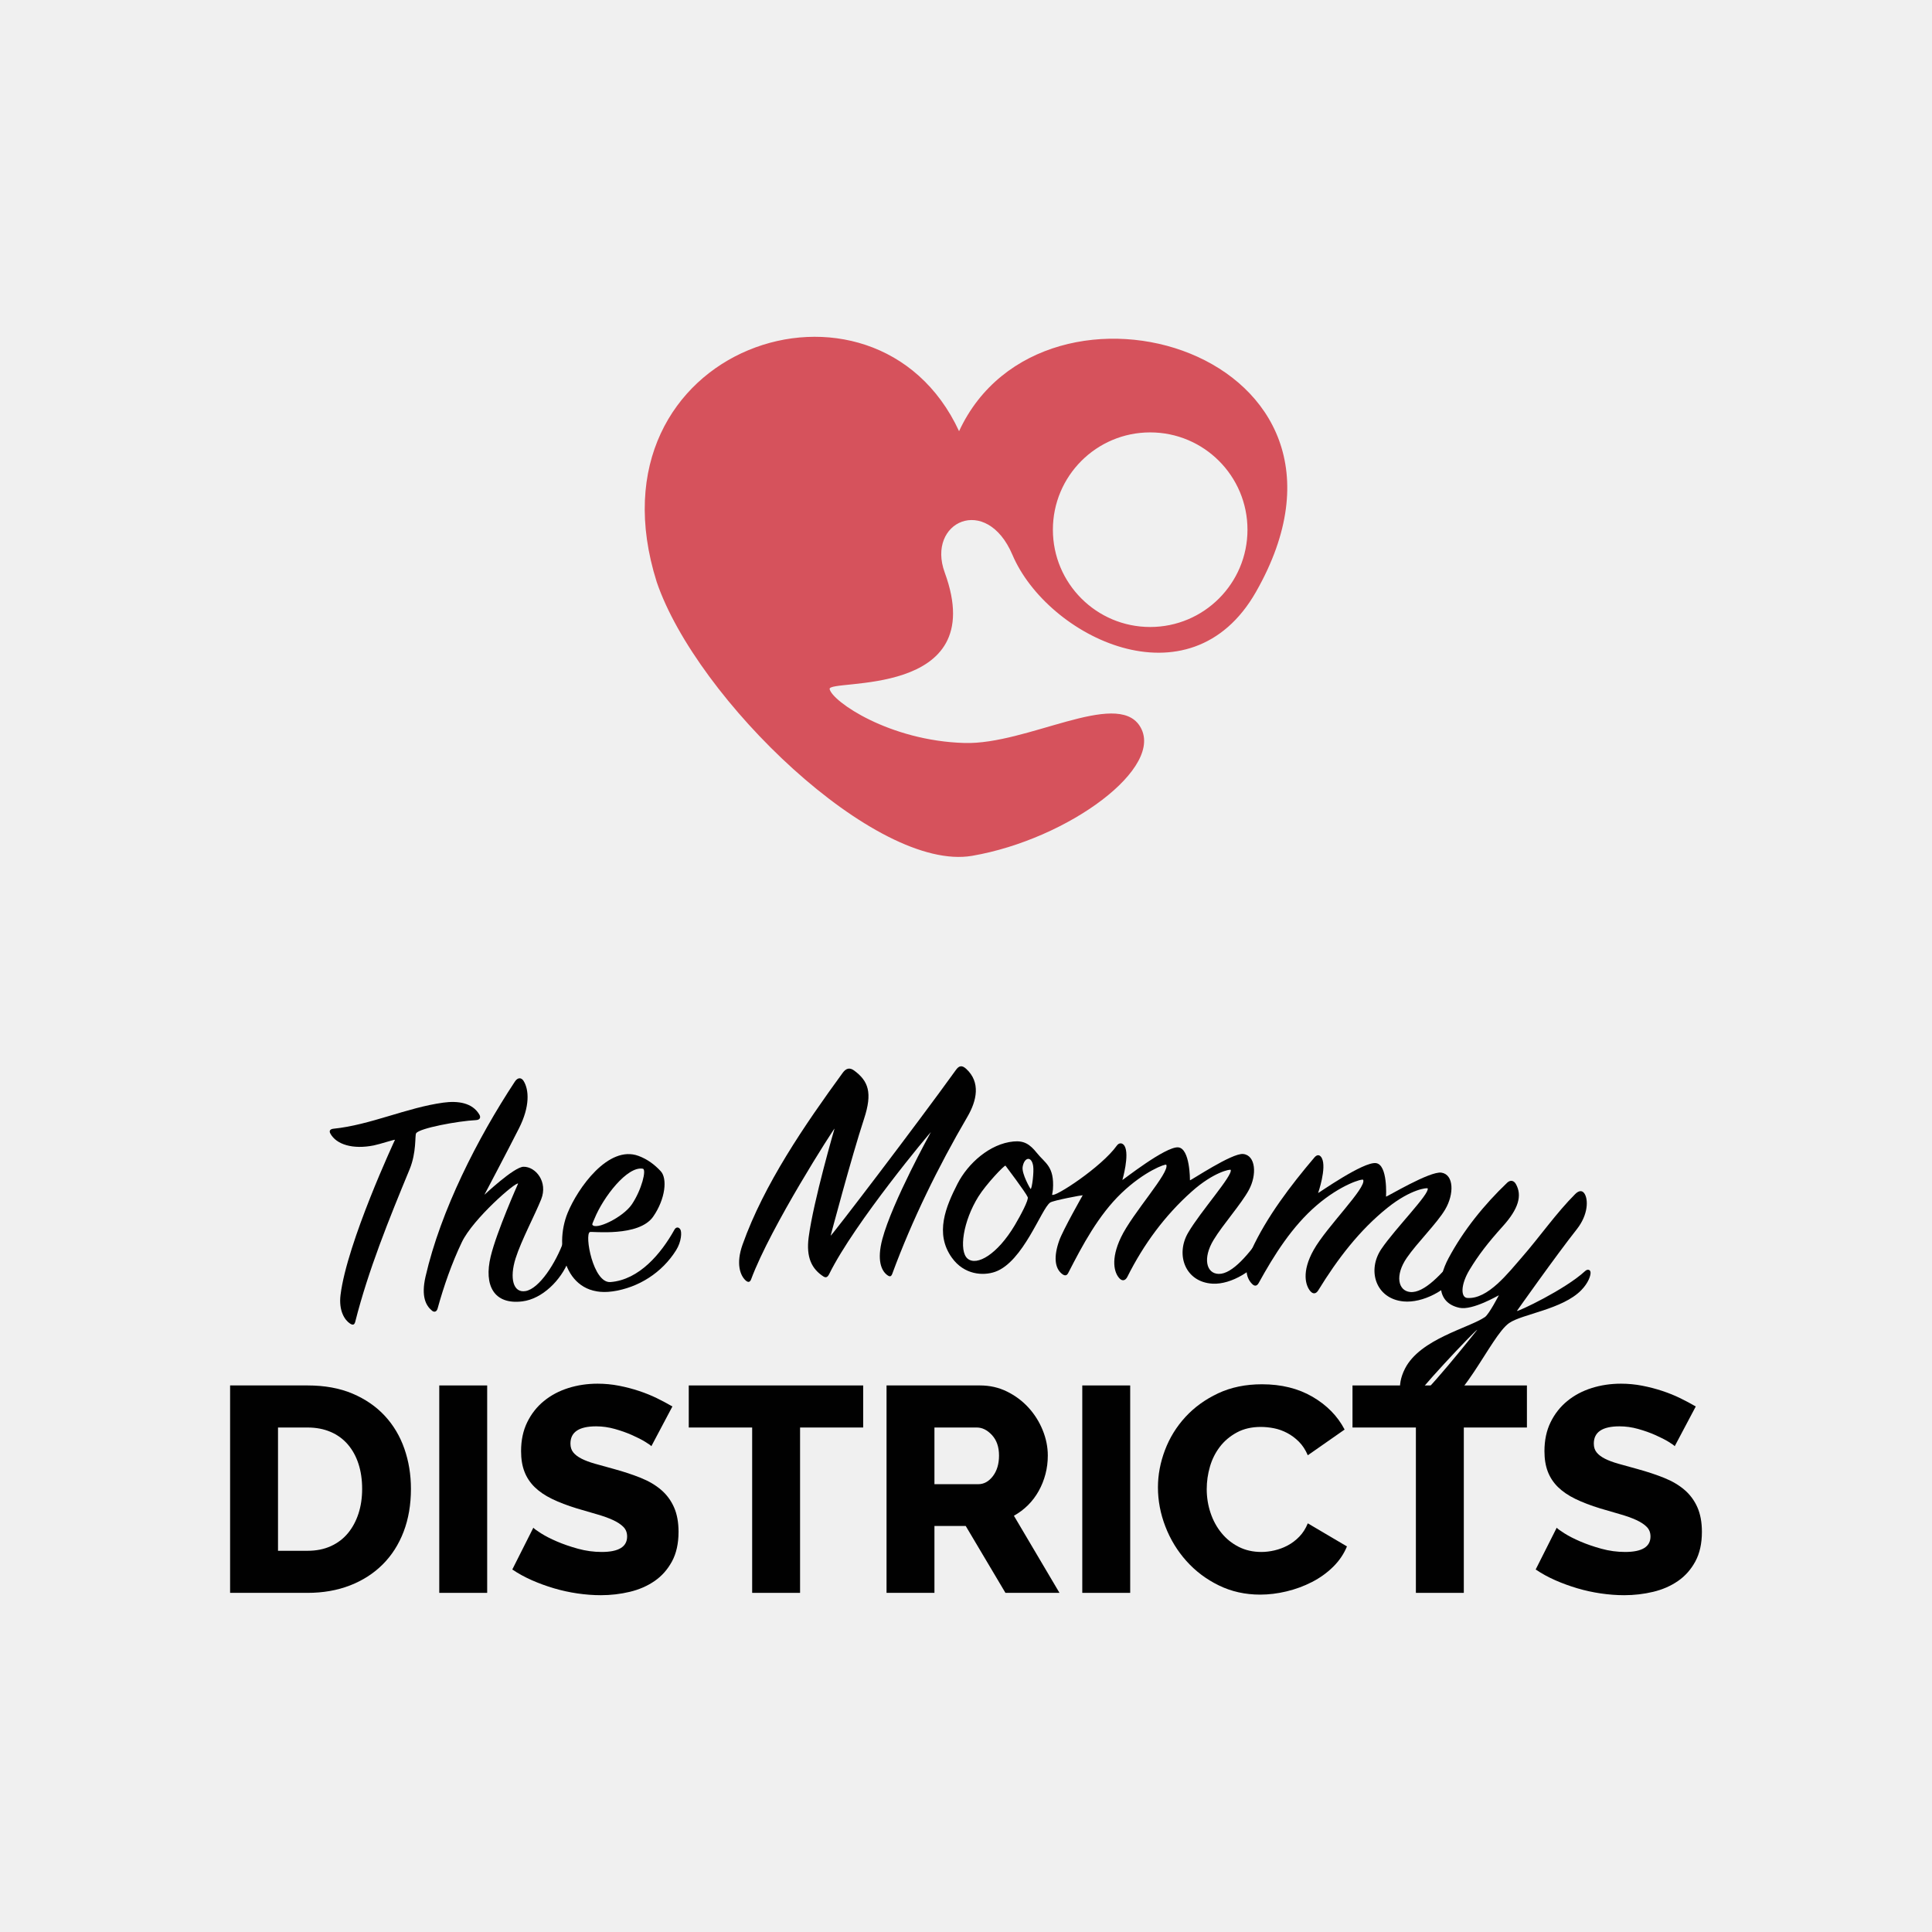
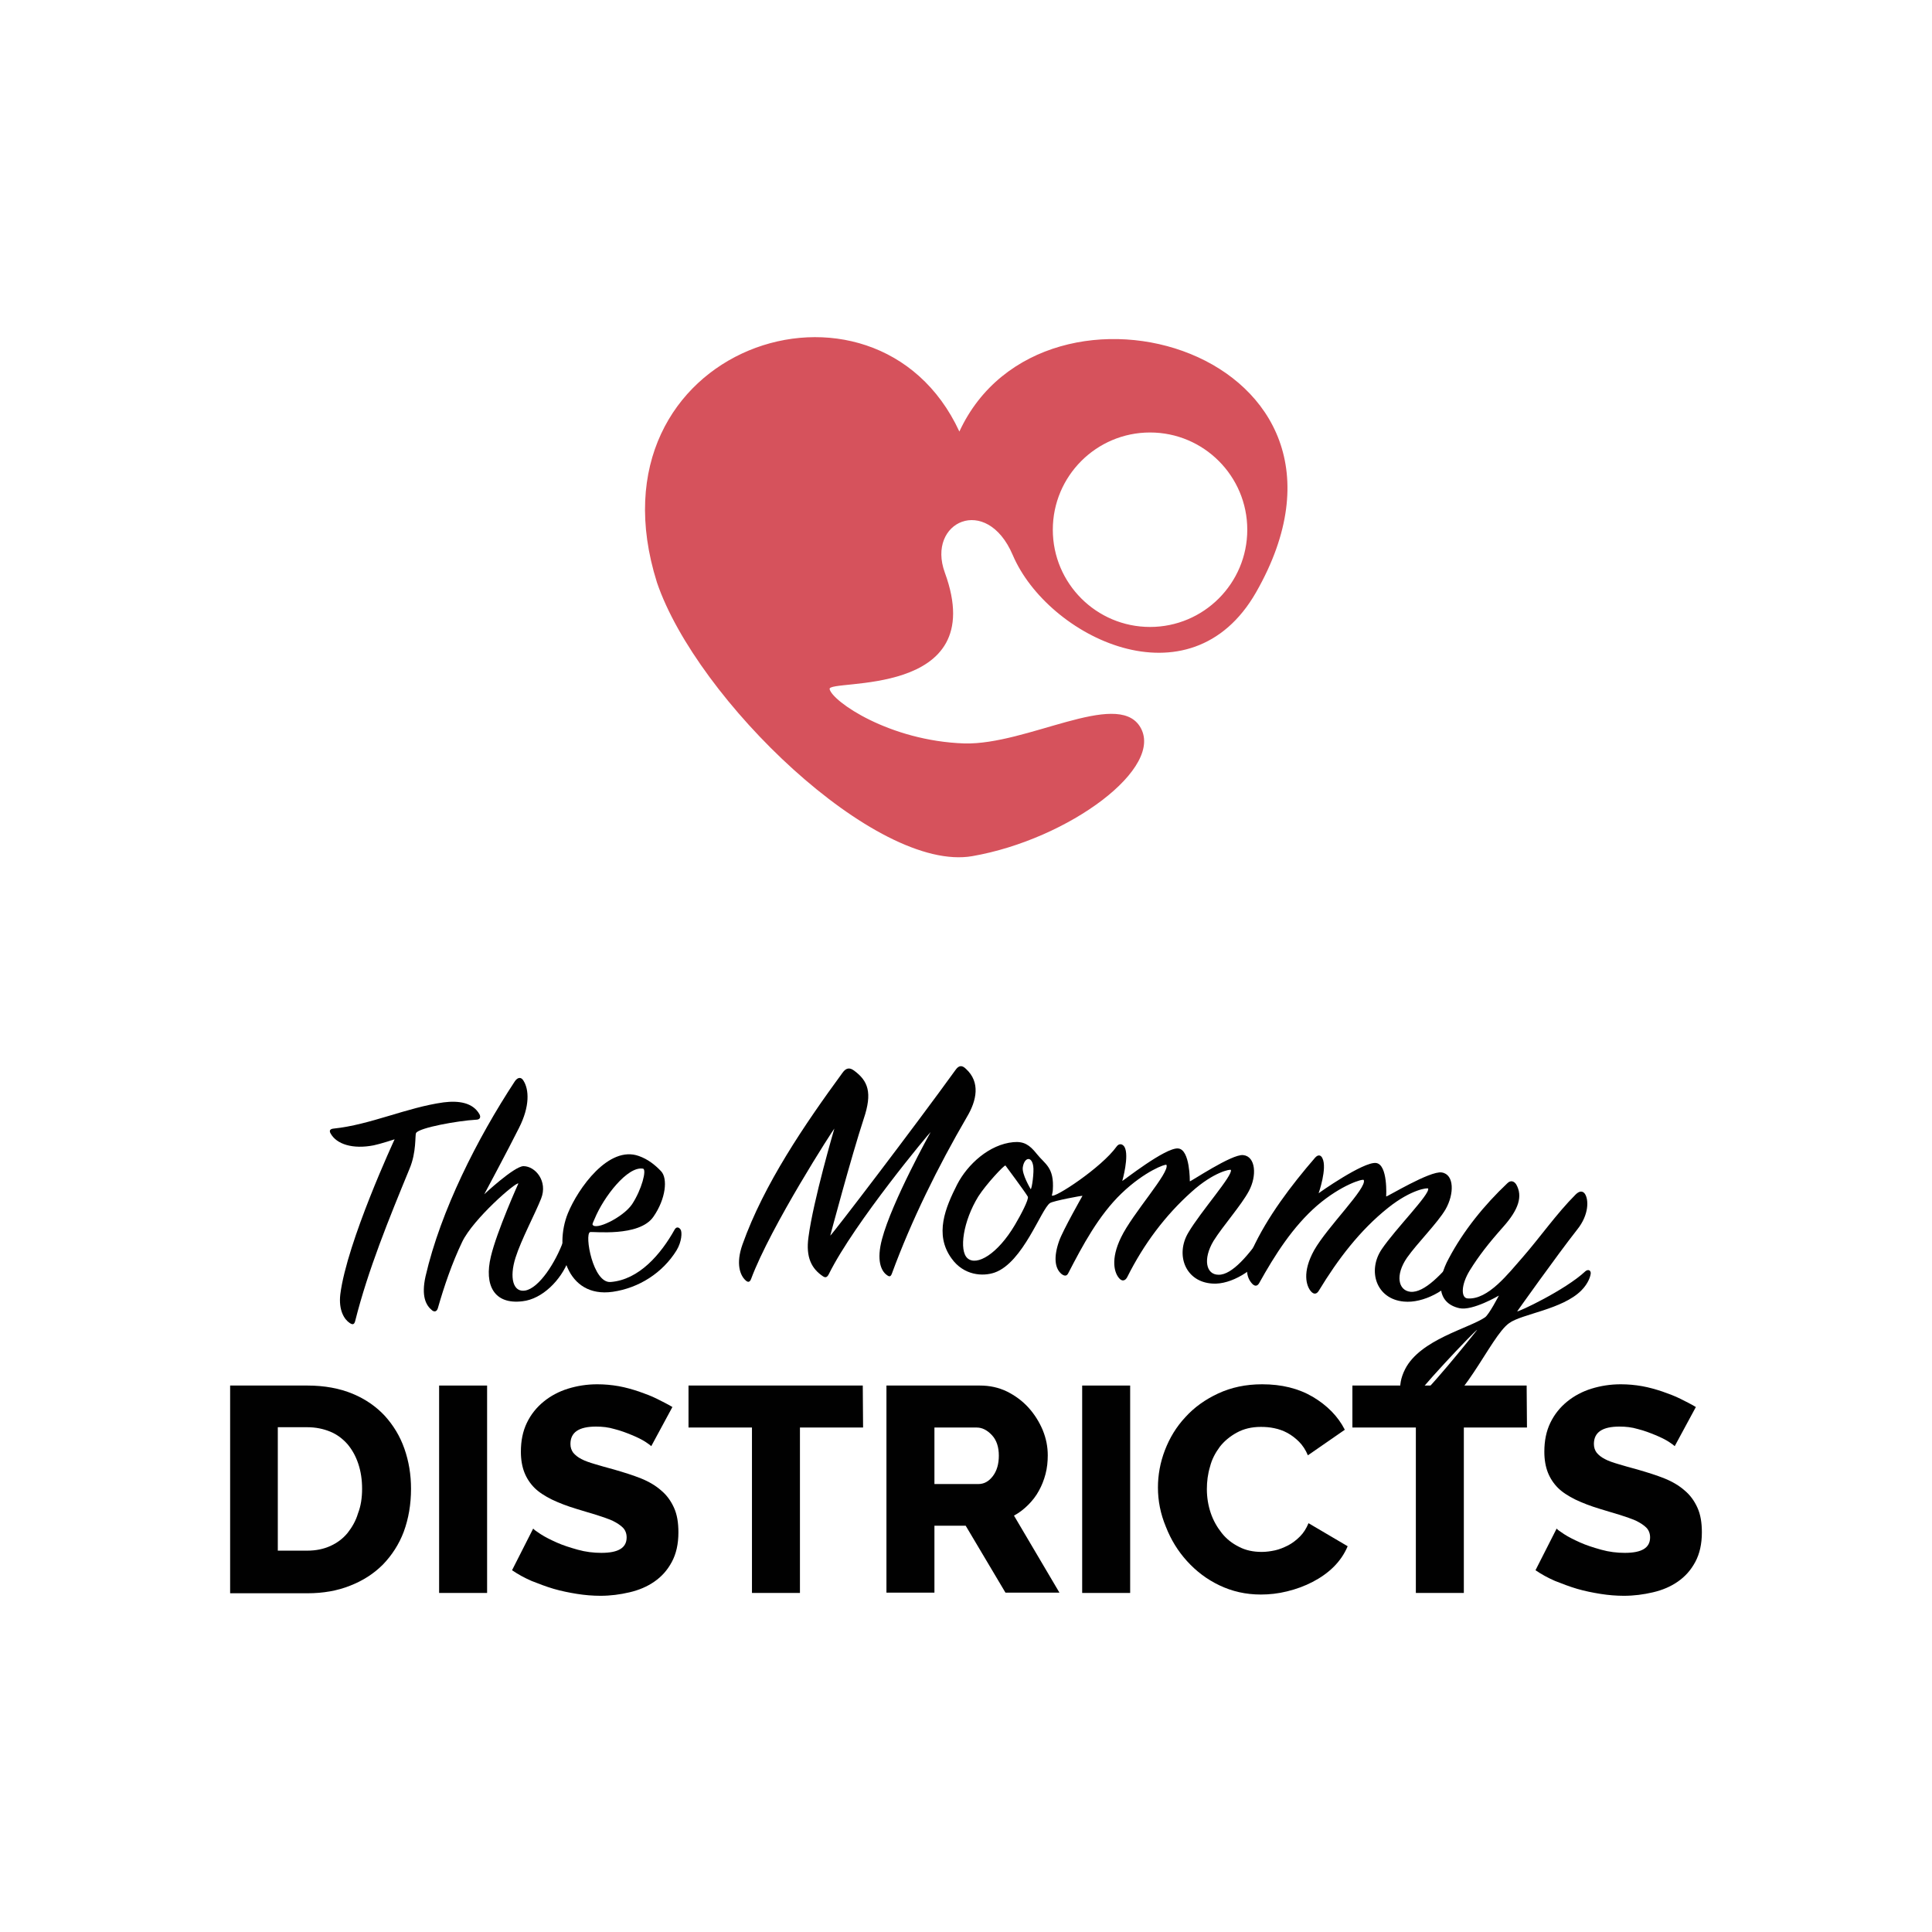
- <svg xmlns="http://www.w3.org/2000/svg" version="1.1" id="Layer_1" x="0px" y="0px" width="612px" height="612px" viewBox="0 0 612 612" enable-background="new 0 0 612 612" xml:space="preserve">
+ <svg xmlns="http://www.w3.org/2000/svg" version="1.1" id="Layer_1" x="0px" y="0px" viewBox="0 0 612 612" style="enable-background:new 0 0 612 612;" xml:space="preserve">
+   <style type="text/css">
+ 	.st0{fill:#FFFFFF;}
+ 	.st1{fill:#010101;}
+ 	.st2{enable-background:new    ;}
+ 	.st3{fill:#D6525C;}
+ </style>
+   <rect class="st0" width="612" height="612" />
  <g>
    <g>
      <g>
        <g>
          <g>
-             <path fill="#010101" d="M118.397,362.835c-6.605,1.321-11.841-0.265-13.746-3.752c-0.47-0.859-0.1-1.428,1.013-1.54       c11.62-1.176,23.181-6.681,34.767-8.261c4.66-0.637,9.251,0.028,11.432,3.821c0.444,0.776,0.311,1.652-1.155,1.722       c-5.517,0.263-17.922,2.547-18.9,4.182c-0.429,0.718,0.182,5.979-2.074,11.441c-6.546,15.827-13.068,31.926-17.197,48.218       c-0.271,1.066-0.79,1.161-1.655,0.599c-1.672-1.084-3.633-4.022-3.008-9.074c2.051-16.612,17.243-49.135,17.243-49.135       C124.987,360.899,120.379,362.438,118.397,362.835z" />
+             <path class="st1" d="M118.4,362.8c-6.6,1.3-11.8-0.3-13.7-3.8c-0.5-0.9-0.1-1.4,1-1.5c11.6-1.2,23.2-6.7,34.8-8.3       c4.7-0.6,9.3,0,11.4,3.8c0.4,0.8,0.3,1.7-1.2,1.7c-5.5,0.3-17.9,2.5-18.9,4.2c-0.4,0.7,0.2,6-2.1,11.4       c-6.5,15.8-13.1,31.9-17.2,48.2c-0.3,1.1-0.8,1.2-1.7,0.6c-1.7-1.1-3.6-4-3-9.1c2.1-16.6,17.2-49.1,17.2-49.1       C125,360.9,120.4,362.4,118.4,362.8z" />
          </g>
          <g>
-             <path fill="#010101" d="M165.46,412.239c-9.002,1.11-12.24-5.054-10.024-14.23c1.923-7.956,8.681-23.079,8.681-23.079       c-0.717-0.64-14.295,11.174-17.815,18.541c-3.195,6.684-5.728,13.954-7.685,21.04c-0.271,0.977-1.011,1.292-1.759,0.681       c-1.955-1.596-3.51-4.495-2.056-10.83c4.784-20.839,16.408-43.72,28.3-61.754c0.882-1.336,2.021-1.362,2.742-0.217       c1.759,2.809,2.069,8.074-1.446,15.027c-3.549,7.022-10.952,21.045-10.952,21.045c0.031,0.022,9.365-8.833,12.395-8.87       c3.818-0.047,7.808,4.753,5.58,10.334c-1.914,4.793-6.29,12.997-8.085,18.651c-1.992,6.275-0.8,11.076,3.142,10.396       c4.367-0.753,9.601-8.932,12.088-15.837c0.343-0.955,1.449-1.093,1.951-0.319c0.673,1.044,0.879,3.254-0.39,6.523       C177.72,405.53,171.784,411.458,165.46,412.239z" />
+             <path class="st1" d="M165.5,412.2c-9,1.1-12.2-5.1-10-14.2c1.9-8,8.7-23.1,8.7-23.1c-0.7-0.6-14.3,11.2-17.8,18.5       c-3.2,6.7-5.7,14-7.7,21c-0.3,1-1,1.3-1.8,0.7c-2-1.6-3.5-4.5-2.1-10.8c4.8-20.8,16.4-43.7,28.3-61.8c0.9-1.3,2-1.4,2.7-0.2       c1.8,2.8,2.1,8.1-1.4,15c-3.5,7-11,21-11,21c0,0,9.4-8.8,12.4-8.9c3.8,0,7.8,4.8,5.6,10.3c-1.9,4.8-6.3,13-8.1,18.7       c-2,6.3-0.8,11.1,3.1,10.4c4.4-0.8,9.6-8.9,12.1-15.8c0.3-1,1.4-1.1,2-0.3c0.7,1,0.9,3.3-0.4,6.5       C177.7,405.5,171.8,411.5,165.5,412.2z" />
          </g>
          <g>
-             <path fill="#010101" d="M193.38,406.117c9.061-0.701,16.009-8.945,20.273-16.611c0.48-0.864,1.343-0.908,1.864-0.042       c0.47,0.788,0.405,3.766-1.346,6.567c-4.408,7.054-11.857,11.879-20.174,13.051c-14.734,2.076-18.661-13.913-14.191-24.861       c3.186-7.799,12.907-21.623,22.467-18.062c2.806,1.044,5.049,2.727,7.014,4.831c2.166,2.319,1.518,8.753-2.36,14.375       c-4.539,6.575-19.378,4.637-20.064,4.905C185.091,390.96,187.847,406.543,193.38,406.117z M200.172,381.472       c3.126-4.66,4.678-11.031,3.459-11.258c-4.906-0.914-12.543,8.994-15.32,15.833c-0.265,0.655-0.764,1.695-0.695,1.85       C188.489,389.867,197.338,385.691,200.172,381.472z" />
+             <path class="st1" d="M193.4,406.1c9.1-0.7,16-8.9,20.3-16.6c0.5-0.9,1.3-0.9,1.9,0c0.5,0.8,0.4,3.8-1.3,6.6       c-4.4,7.1-11.9,11.9-20.2,13.1c-14.7,2.1-18.7-13.9-14.2-24.9c3.2-7.8,12.9-21.6,22.5-18.1c2.8,1,5,2.7,7,4.8       c2.2,2.3,1.5,8.8-2.4,14.4c-4.5,6.6-19.4,4.6-20.1,4.9C185.1,391,187.8,406.5,193.4,406.1z M200.2,381.5       c3.1-4.7,4.7-11,3.5-11.3c-4.9-0.9-12.5,9-15.3,15.8c-0.3,0.7-0.8,1.7-0.7,1.9C188.5,389.9,197.3,385.7,200.2,381.5z" />
          </g>
          <g>
-             <path fill="#010101" d="M237.943,405.224c-0.384,1.032-1.013,1.075-1.817,0.317c-1.552-1.468-3.11-5.093-0.904-11.294       c6.798-19.112,19.728-37.953,31.719-54.404c0.985-1.354,2.129-1.835,3.622-0.732c4.535,3.349,5.857,7.036,3.142,15.297       c-4.007,12.189-10.585,37.03-10.585,37.03c0.259,0.112,26.988-34.871,39.683-52.507c1.024-1.427,1.951-1.562,3.301-0.313       c4.551,4.212,3.36,9.982,0.324,15.172c-9.23,15.782-17.571,32.828-23.773,49.68c-0.38,1.034-0.848,1.026-1.721,0.346       c-1.698-1.322-3.226-4.558-1.437-11.296c3.126-11.758,15.385-33.907,15.385-33.907c-0.091-0.062-24.116,28.599-32.186,44.902       c-0.508,1.03-1.026,1.379-1.91,0.801c-3.609-2.364-5.477-5.958-4.625-12.395c1.533-11.602,8.197-34.421,8.197-34.421       C264.195,357.421,244.137,388.549,237.943,405.224z" />
+             <path class="st1" d="M237.9,405.2c-0.4,1-1,1.1-1.8,0.3c-1.6-1.5-3.1-5.1-0.9-11.3c6.8-19.1,19.7-38,31.7-54.4       c1-1.4,2.1-1.8,3.6-0.7c4.5,3.3,5.9,7,3.1,15.3c-4,12.2-10.6,37-10.6,37c0.3,0.1,27-34.9,39.7-52.5c1-1.4,2-1.6,3.3-0.3       c4.6,4.2,3.4,10,0.3,15.2c-9.2,15.8-17.6,32.8-23.8,49.7c-0.4,1-0.8,1-1.7,0.3c-1.7-1.3-3.2-4.6-1.4-11.3       c3.1-11.8,15.4-33.9,15.4-33.9c-0.1-0.1-24.1,28.6-32.2,44.9c-0.5,1-1,1.4-1.9,0.8c-3.6-2.4-5.5-6-4.6-12.4       c1.5-11.6,8.2-34.4,8.2-34.4C264.2,357.4,244.1,388.5,237.9,405.2z" />
          </g>
          <g>
-             <path fill="#010101" d="M401.043,396.882c-3.48,5.432-10.984,10.081-16.938,9.747c-8.658-0.489-11.805-9.172-7.748-16.131       c3.957-6.789,14.203-18.167,13.492-19.923c-0.105-0.259-5.367,0.645-12.352,6.875c-8.42,7.506-15.17,16.593-20.373,26.994       c-0.602,1.205-1.578,1.49-2.502,0.511c-1.65-1.736-2.885-5.955,0.457-12.979c3.654-7.685,15.541-20.618,14.363-23.013       c-0.188-0.377-6.926,2.017-14.195,8.979c-7.309,7.004-12.396,16.588-16.85,25.276c-0.416,0.808-1.01,1.116-2.061,0.256       c-2.213-1.817-2.621-5.398-0.797-10.521c1.193-3.36,7.436-14.335,7.436-14.335c-0.08-0.08-9.295,1.627-10.309,2.309       c-2.779,1.875-8.539,18.841-17.457,21.952c-3.723,1.296-9.766,1.024-13.708-4.509c-5.452-7.648-1.908-16.114,1.808-23.383       c3.288-6.436,10.233-12.705,17.75-13.401c3.295-0.305,5.135,0.809,7.41,3.659c2.611,3.269,5.566,4.179,5.068,11.547       c-0.031,0.493-0.262,1.65-0.26,1.655c0.711,1.013,15.717-8.812,20.494-15.546c0.711-1.006,1.828-0.953,2.457,0.105       c1.643,2.77-0.691,10.787-0.691,10.787c0.102,0.071,13.668-10.683,17.676-10.343c3.787,0.319,3.729,10.424,3.729,10.424       c0.219,0.155,13.303-8.69,16.857-8.324c3.998,0.413,4.404,6.609,1.803,11.395c-2.439,4.493-8.229,10.952-11.189,15.848       c-3.449,5.697-2.355,10.656,1.643,10.74c4.316,0.091,9.67-6.358,14.443-13.27c0.615-0.886,1.373-0.617,1.855,0.154       C402.838,391.192,402.559,394.52,401.043,396.882z M318.512,369.246c-0.391-0.177-6.146,5.885-8.592,9.804       c-4.836,7.765-6.242,17.234-3.436,19.628c2.92,2.493,9.485-1.335,14.979-10.586c1.893-3.189,4.443-8.022,4.09-8.87       C324.947,377.76,318.512,369.246,318.512,369.246z M327.283,369.381c-0.508-3.316-2.83-2.84-3.34,0.251       c-0.354,2.167,2.461,7.035,2.535,7.009C326.922,376.494,327.566,371.248,327.283,369.381z" />
+             <path class="st1" d="M401,396.9c-3.5,5.4-11,10.1-16.9,9.7c-8.7-0.5-11.8-9.2-7.7-16.1c4-6.8,14.2-18.2,13.5-19.9       c-0.1-0.3-5.4,0.6-12.4,6.9c-8.4,7.5-15.2,16.6-20.4,27c-0.6,1.2-1.6,1.5-2.5,0.5c-1.6-1.7-2.9-6,0.5-13       c3.7-7.7,15.5-20.6,14.4-23c-0.2-0.4-6.9,2-14.2,9c-7.3,7-12.4,16.6-16.9,25.3c-0.4,0.8-1,1.1-2.1,0.3       c-2.2-1.8-2.6-5.4-0.8-10.5c1.2-3.4,7.4-14.3,7.4-14.3c-0.1-0.1-9.3,1.6-10.3,2.3c-2.8,1.9-8.5,18.8-17.5,22       c-3.7,1.3-9.8,1-13.7-4.5c-5.5-7.6-1.9-16.1,1.8-23.4c3.3-6.4,10.2-12.7,17.8-13.4c3.3-0.3,5.1,0.8,7.4,3.7       c2.6,3.3,5.6,4.2,5.1,11.5c0,0.5-0.3,1.6-0.3,1.7c0.7,1,15.7-8.8,20.5-15.5c0.7-1,1.8-1,2.5,0.1c1.6,2.8-0.7,10.8-0.7,10.8       c0.1,0.1,13.7-10.7,17.7-10.3c3.8,0.3,3.7,10.4,3.7,10.4c0.2,0.2,13.3-8.7,16.9-8.3c4,0.4,4.4,6.6,1.8,11.4       c-2.4,4.5-8.2,11-11.2,15.8c-3.4,5.7-2.4,10.7,1.6,10.7c4.3,0.1,9.7-6.4,14.4-13.3c0.6-0.9,1.4-0.6,1.9,0.2       C402.8,391.2,402.6,394.5,401,396.9z M318.5,369.2c-0.4-0.2-6.1,5.9-8.6,9.8c-4.8,7.8-6.2,17.2-3.4,19.6       c2.9,2.5,9.5-1.3,15-10.6c1.9-3.2,4.4-8,4.1-8.9C324.9,377.8,318.5,369.2,318.5,369.2z M327.3,369.4c-0.5-3.3-2.8-2.8-3.3,0.3       c-0.4,2.2,2.5,7,2.5,7C326.9,376.5,327.6,371.2,327.3,369.4z" />
          </g>
          <g>
-             <path fill="#010101" d="M435.885,368.442c3.77,0.521,3.17,10.607,3.17,10.607c0.191,0.152,13.904-8.16,17.553-7.59       c3.977,0.626,4.049,6.82,1.168,11.679c-2.586,4.377-8.842,10.498-12.156,15.318c-3.764,5.471-2.803,10.426,1.07,10.812       c4.412,0.44,10.131-5.72,15.357-12.346c0.666-0.852,1.539-0.729,1.979,0.065c0.445,0.796-0.35,4.167-1.871,6.35       c-3.783,5.442-11.516,9.497-17.578,8.916c-8.775-0.844-11.615-9.826-6.988-16.637c4.406-6.493,15.27-17.388,14.662-19.163       c-0.092-0.265-5.273,0.161-12.709,6.104c-8.904,7.116-15.912,16.329-21.943,26.167c-0.713,1.166-1.646,1.291-2.521,0.276       c-1.482-1.717-2.871-6.085,1.047-13.053c4.172-7.411,16.77-19.679,15.695-22.203c-0.207-0.482-7.129,1.526-14.77,8.094       c-7.746,6.656-13.449,15.71-18.314,24.547c-0.49,0.892-1.188,1.244-2.086,0.351c-2.18-2.158-2.531-5.73-0.225-10.756       c4.838-10.532,12.434-20.479,19.951-29.341c0.893-1.047,1.773-0.871,2.344,0.223c1.6,3.076-1.184,11.056-1.184,11.056       C417.633,377.993,431.893,367.888,435.885,368.442z" />
+             <path class="st1" d="M435.9,368.4c3.8,0.5,3.2,10.6,3.2,10.6c0.2,0.2,13.9-8.2,17.6-7.6c4,0.6,4,6.8,1.2,11.7       c-2.6,4.4-8.8,10.5-12.2,15.3c-3.8,5.5-2.8,10.4,1.1,10.8c4.4,0.4,10.1-5.7,15.4-12.3c0.7-0.9,1.5-0.7,2,0.1       c0.4,0.8-0.4,4.2-1.9,6.4c-3.8,5.4-11.5,9.5-17.6,8.9c-8.8-0.8-11.6-9.8-7-16.6c4.4-6.5,15.3-17.4,14.7-19.2       c-0.1-0.3-5.3,0.2-12.7,6.1c-8.9,7.1-15.9,16.3-21.9,26.2c-0.7,1.2-1.6,1.3-2.5,0.3c-1.5-1.7-2.9-6.1,1-13.1       c4.2-7.4,16.8-19.7,15.7-22.2c-0.2-0.5-7.1,1.5-14.8,8.1c-7.7,6.7-13.4,15.7-18.3,24.5c-0.5,0.9-1.2,1.2-2.1,0.4       c-2.2-2.2-2.5-5.7-0.2-10.8c4.8-10.5,12.4-20.5,20-29.3c0.9-1,1.8-0.9,2.3,0.2c1.6,3.1-1.2,11.1-1.2,11.1       C417.6,378,431.9,367.9,435.9,368.4z" />
          </g>
          <g>
-             <path fill="#010101" d="M478.055,419.101c-6.051,4.234-14.867,27.16-26.914,30.455c-1.943,0.53-4.047,0.193-5.633-2.94       c-1.689-3.338-3.363-7.317-0.465-13.047c4.779-9.446,20.242-12.875,25.332-16.36c1.318-0.903,4.42-6.907,4.42-6.907       c-0.049-0.048-8.291,4.885-12.508,3.965c-7.596-1.653-6.873-9.267-3.449-15.682c4.738-8.877,11.303-16.976,18.578-23.926       c1.047-1.001,2.143-0.702,2.771,0.412c2.066,3.661,0.799,7.894-4.127,13.355c-4.828,5.354-7.812,9.27-10.551,13.805       c-2.861,4.734-2.828,8.775-0.711,8.924c6.523,0.465,12.91-7.873,17.367-12.976c5.529-6.331,10.785-13.907,16.801-19.927       c1.166-1.165,2.195-1.219,2.883-0.255c1.295,1.804,1.355,6.684-2.375,11.402c-6.611,8.361-18.967,25.873-18.967,25.873       c0.24,0.29,15.225-6.729,21.641-12.66c0.668-0.615,1.646-0.544,1.693,0.504c0.047,0.949-0.68,3.272-2.971,5.604       C494.891,414.799,482.133,416.244,478.055,419.101z M448.045,443.382c1.527,1.092,19.887-22.118,19.887-22.118       C467.67,420.934,447.104,442.714,448.045,443.382z" />
+             <path class="st1" d="M478.1,419.1c-6.1,4.2-14.9,27.2-26.9,30.5c-1.9,0.5-4,0.2-5.6-2.9c-1.7-3.3-3.4-7.3-0.5-13       c4.8-9.4,20.2-12.9,25.3-16.4c1.3-0.9,4.4-6.9,4.4-6.9c0,0-8.3,4.9-12.5,4c-7.6-1.7-6.9-9.3-3.4-15.7       c4.7-8.9,11.3-17,18.6-23.9c1-1,2.1-0.7,2.8,0.4c2.1,3.7,0.8,7.9-4.1,13.4c-4.8,5.4-7.8,9.3-10.6,13.8       c-2.9,4.7-2.8,8.8-0.7,8.9c6.5,0.5,12.9-7.9,17.4-13c5.5-6.3,10.8-13.9,16.8-19.9c1.2-1.2,2.2-1.2,2.9-0.3       c1.3,1.8,1.4,6.7-2.4,11.4c-6.6,8.4-19,25.9-19,25.9c0.2,0.3,15.2-6.7,21.6-12.7c0.7-0.6,1.6-0.5,1.7,0.5c0,0.9-0.7,3.3-3,5.6       C494.9,414.8,482.1,416.2,478.1,419.1z M448,443.4c1.5,1.1,19.9-22.1,19.9-22.1C467.7,420.9,447.1,442.7,448,443.4z" />
          </g>
        </g>
      </g>
-       <g enable-background="new    ">
-         <path fill="#010101" d="M72.889,504.572v-65.705h24.524c5.427,0,10.18,0.863,14.251,2.59c4.071,1.728,7.48,4.074,10.225,7.036     c2.745,2.961,4.812,6.43,6.201,10.408s2.083,8.222,2.083,12.726c0,4.997-0.773,9.516-2.313,13.556     c-1.544,4.043-3.75,7.497-6.617,10.365c-2.871,2.87-6.325,5.092-10.366,6.664c-4.041,1.573-8.53,2.36-13.464,2.36H72.889z      M114.717,471.627c0-2.898-0.385-5.537-1.158-7.912c-0.77-2.374-1.895-4.427-3.375-6.155c-1.481-1.726-3.301-3.053-5.461-3.979     c-2.159-0.926-4.596-1.389-7.31-1.389h-9.348v39.053h9.348c2.775,0,5.243-0.492,7.403-1.48c2.159-0.986,3.963-2.359,5.414-4.117     c1.446-1.759,2.559-3.824,3.329-6.2C114.333,477.072,114.717,474.467,114.717,471.627z" />
-         <path fill="#010101" d="M139.147,504.572v-65.705h15.177v65.705H139.147z" />
-         <path fill="#010101" d="M206.331,458.115c-0.184-0.245-0.833-0.708-1.942-1.388c-1.109-0.679-2.497-1.388-4.164-2.129     c-1.665-0.741-3.488-1.388-5.461-1.943c-1.973-0.555-3.949-0.834-5.922-0.834c-5.43,0-8.142,1.823-8.142,5.461     c0,1.111,0.29,2.036,0.879,2.777c0.586,0.739,1.45,1.402,2.59,1.989c1.141,0.588,2.574,1.126,4.305,1.618     c1.727,0.494,3.731,1.053,6.012,1.667c3.148,0.866,5.985,1.804,8.516,2.824c2.528,1.016,4.672,2.281,6.431,3.793     c1.761,1.512,3.113,3.347,4.071,5.504c0.957,2.163,1.437,4.754,1.437,7.776c0,3.701-0.695,6.832-2.083,9.392     c-1.39,2.56-3.222,4.628-5.507,6.201c-2.282,1.574-4.903,2.717-7.864,3.424c-2.961,0.709-6.016,1.064-9.161,1.064     c-2.409,0-4.875-0.186-7.406-0.557c-2.528-0.369-4.996-0.909-7.403-1.618c-2.406-0.709-4.736-1.557-6.985-2.545     c-2.254-0.988-4.336-2.129-6.25-3.425l6.665-13.233c0.246,0.31,1.047,0.896,2.406,1.76c1.356,0.863,3.039,1.727,5.043,2.59     c2.004,0.864,4.242,1.636,6.708,2.314c2.468,0.678,4.965,1.018,7.5,1.018c5.364,0,8.048-1.634,8.048-4.904     c0-1.233-0.399-2.253-1.203-3.053c-0.801-0.804-1.911-1.528-3.329-2.177c-1.421-0.647-3.101-1.249-5.043-1.804     c-1.945-0.555-4.059-1.171-6.34-1.852c-3.024-0.926-5.645-1.927-7.868-3.009c-2.221-1.078-4.055-2.328-5.505-3.746     c-1.449-1.418-2.531-3.055-3.238-4.906c-0.71-1.849-1.066-4.009-1.066-6.478c0-3.453,0.648-6.508,1.945-9.16     c1.294-2.652,3.051-4.89,5.274-6.709c2.221-1.821,4.797-3.193,7.727-4.119c2.93-0.927,6.031-1.388,9.301-1.388     c2.282,0,4.532,0.217,6.758,0.646c2.219,0.434,4.345,0.988,6.384,1.667c2.035,0.679,3.933,1.448,5.692,2.312     c1.757,0.865,3.378,1.728,4.856,2.594L206.331,458.115z" />
-         <path fill="#010101" d="M273.427,452.192h-19.989v52.38h-15.176v-52.38h-20.083v-13.325h55.249V452.192z" />
-         <path fill="#010101" d="M280.83,504.572v-65.705h29.612c3.082,0,5.938,0.646,8.562,1.941c2.619,1.298,4.887,2.994,6.801,5.091     c1.912,2.098,3.408,4.476,4.486,7.127c1.078,2.654,1.623,5.336,1.623,8.05c0,2.037-0.248,3.995-0.742,5.877     s-1.203,3.655-2.129,5.322c-0.926,1.665-2.051,3.161-3.375,4.487c-1.33,1.327-2.824,2.454-4.492,3.38l14.439,24.43h-17.119     L305.91,483.38h-9.906v21.192H280.83z M296.003,470.146h13.883c1.793,0,3.332-0.848,4.629-2.543     c1.293-1.697,1.945-3.874,1.945-6.527c0-2.714-0.742-4.872-2.227-6.478c-1.477-1.604-3.082-2.406-4.809-2.406h-13.422V470.146z" />
-         <path fill="#010101" d="M342.834,504.572v-65.705h15.176v65.705H342.834z" />
-         <path fill="#010101" d="M366.801,471.162c0-3.946,0.738-7.879,2.219-11.797c1.484-3.917,3.641-7.418,6.48-10.505     c2.836-3.083,6.289-5.581,10.361-7.495c4.072-1.91,8.699-2.868,13.883-2.868c6.168,0,11.52,1.327,16.055,3.979     c4.535,2.653,7.914,6.109,10.135,10.365l-11.662,8.145c-0.738-1.727-1.68-3.162-2.822-4.304s-2.393-2.067-3.748-2.776     s-2.746-1.202-4.164-1.48c-1.422-0.278-2.809-0.417-4.164-0.417c-2.902,0-5.43,0.587-7.588,1.759     c-2.162,1.172-3.951,2.684-5.367,4.534c-1.418,1.852-2.471,3.948-3.148,6.292c-0.678,2.346-1.016,4.722-1.016,7.128     c0,2.59,0.398,5.09,1.203,7.496c0.801,2.406,1.955,4.532,3.471,6.383c1.51,1.853,3.328,3.317,5.461,4.396     c2.129,1.081,4.516,1.62,7.172,1.62c1.355,0,2.758-0.168,4.207-0.51c1.449-0.338,2.836-0.863,4.168-1.572     c1.324-0.707,2.543-1.633,3.652-2.777c1.109-1.141,2.006-2.543,2.684-4.211l12.402,7.312c-0.988,2.406-2.451,4.566-4.395,6.477     c-1.945,1.914-4.184,3.517-6.711,4.813c-2.531,1.296-5.215,2.281-8.051,2.961c-2.84,0.68-5.617,1.018-8.328,1.018     c-4.754,0-9.117-0.971-13.096-2.915c-3.979-1.942-7.406-4.518-10.27-7.727c-2.871-3.209-5.094-6.848-6.664-10.92     C367.586,479.492,366.801,475.36,366.801,471.162z" />
-         <path fill="#010101" d="M483.682,452.192h-19.99v52.38h-15.18v-52.38h-20.08v-13.325h55.25V452.192z" />
-         <path fill="#010101" d="M530.502,458.115c-0.184-0.245-0.832-0.708-1.941-1.388c-1.111-0.679-2.498-1.388-4.166-2.129     c-1.664-0.741-3.486-1.388-5.461-1.943c-1.973-0.555-3.949-0.834-5.922-0.834c-5.426,0-8.141,1.823-8.141,5.461     c0,1.111,0.289,2.036,0.879,2.777c0.586,0.739,1.449,1.402,2.59,1.989c1.141,0.588,2.574,1.126,4.305,1.618     c1.727,0.494,3.73,1.053,6.012,1.667c3.148,0.866,5.986,1.804,8.516,2.824c2.529,1.016,4.674,2.281,6.432,3.793     c1.762,1.512,3.113,3.347,4.07,5.504c0.957,2.163,1.438,4.754,1.438,7.776c0,3.701-0.695,6.832-2.082,9.392     c-1.391,2.56-3.223,4.628-5.508,6.201c-2.281,1.574-4.904,2.717-7.865,3.424c-2.961,0.709-6.016,1.064-9.16,1.064     c-2.41,0-4.875-0.186-7.406-0.557c-2.531-0.369-4.996-0.909-7.402-1.618s-4.734-1.557-6.986-2.545     c-2.254-0.988-4.334-2.129-6.246-3.425l6.664-13.233c0.244,0.31,1.049,0.896,2.404,1.76c1.355,0.863,3.039,1.727,5.043,2.59     c2.004,0.864,4.242,1.636,6.707,2.314c2.469,0.678,4.967,1.018,7.5,1.018c5.367,0,8.049-1.634,8.049-4.904     c0-1.233-0.4-2.253-1.203-3.053c-0.801-0.804-1.912-1.528-3.33-2.177c-1.42-0.647-3.102-1.249-5.043-1.804     c-1.945-0.555-4.059-1.171-6.34-1.852c-3.023-0.926-5.645-1.927-7.865-3.009c-2.225-1.078-4.059-2.328-5.51-3.746     c-1.447-1.418-2.527-3.055-3.236-4.906c-0.711-1.849-1.062-4.009-1.062-6.478c0-3.453,0.645-6.508,1.941-9.16     s3.055-4.89,5.275-6.709c2.219-1.821,4.793-3.193,7.73-4.119c2.922-0.927,6.023-1.388,9.297-1.388     c2.281,0,4.533,0.217,6.758,0.646c2.219,0.434,4.346,0.988,6.383,1.667c2.035,0.679,3.934,1.448,5.693,2.312     c1.754,0.865,3.377,1.728,4.855,2.594L530.502,458.115z" />
+       <g class="st2">
+         <path class="st1" d="M72.9,504.6v-65.7h24.5c5.4,0,10.2,0.9,14.3,2.6c4.1,1.7,7.5,4.1,10.2,7c2.7,3,4.8,6.4,6.2,10.4     c1.4,4,2.1,8.2,2.1,12.7c0,5-0.8,9.5-2.3,13.6c-1.5,4-3.8,7.5-6.6,10.4c-2.9,2.9-6.3,5.1-10.4,6.7c-4,1.6-8.5,2.4-13.5,2.4H72.9z      M114.7,471.6c0-2.9-0.4-5.5-1.2-7.9c-0.8-2.4-1.9-4.4-3.4-6.2c-1.5-1.7-3.3-3.1-5.5-4c-2.2-0.9-4.6-1.4-7.3-1.4h-9.3v39.1h9.3     c2.8,0,5.2-0.5,7.4-1.5c2.2-1,4-2.4,5.4-4.1c1.4-1.8,2.6-3.8,3.3-6.2C114.3,477.1,114.7,474.5,114.7,471.6z" />
+         <path class="st1" d="M139.1,504.6v-65.7h15.2v65.7L139.1,504.6L139.1,504.6z" />
+         <path class="st1" d="M206.3,458.1c-0.2-0.2-0.8-0.7-1.9-1.4c-1.1-0.7-2.5-1.4-4.2-2.1c-1.7-0.7-3.5-1.4-5.5-1.9     c-2-0.6-3.9-0.8-5.9-0.8c-5.4,0-8.1,1.8-8.1,5.5c0,1.1,0.3,2,0.9,2.8c0.6,0.7,1.4,1.4,2.6,2c1.1,0.6,2.6,1.1,4.3,1.6     c1.7,0.5,3.7,1.1,6,1.7c3.1,0.9,6,1.8,8.5,2.8c2.5,1,4.7,2.3,6.4,3.8c1.8,1.5,3.1,3.3,4.1,5.5c1,2.2,1.4,4.8,1.4,7.8     c0,3.7-0.7,6.8-2.1,9.4c-1.4,2.6-3.2,4.6-5.5,6.2c-2.3,1.6-4.9,2.7-7.9,3.4c-3,0.7-6,1.1-9.2,1.1c-2.4,0-4.9-0.2-7.4-0.6     c-2.5-0.4-5-0.9-7.4-1.6c-2.4-0.7-4.7-1.6-7-2.5c-2.3-1-4.3-2.1-6.2-3.4l6.7-13.2c0.2,0.3,1,0.9,2.4,1.8c1.4,0.9,3,1.7,5,2.6     c2,0.9,4.2,1.6,6.7,2.3c2.5,0.7,5,1,7.5,1c5.4,0,8-1.6,8-4.9c0-1.2-0.4-2.3-1.2-3.1c-0.8-0.8-1.9-1.5-3.3-2.2     c-1.4-0.6-3.1-1.2-5-1.8c-1.9-0.6-4.1-1.2-6.3-1.9c-3-0.9-5.6-1.9-7.9-3c-2.2-1.1-4.1-2.3-5.5-3.7c-1.4-1.4-2.5-3.1-3.2-4.9     c-0.7-1.8-1.1-4-1.1-6.5c0-3.5,0.6-6.5,1.9-9.2c1.3-2.7,3.1-4.9,5.3-6.7c2.2-1.8,4.8-3.2,7.7-4.1c2.9-0.9,6-1.4,9.3-1.4     c2.3,0,4.5,0.2,6.8,0.6c2.2,0.4,4.3,1,6.4,1.7c2,0.7,3.9,1.4,5.7,2.3c1.8,0.9,3.4,1.7,4.9,2.6L206.3,458.1z" />
+         <path class="st1" d="M273.4,452.2h-20v52.4h-15.2v-52.4h-20.1v-13.3h55.2L273.4,452.2L273.4,452.2z" />
+         <path class="st1" d="M280.8,504.6v-65.7h29.6c3.1,0,5.9,0.6,8.6,1.9c2.6,1.3,4.9,3,6.8,5.1c1.9,2.1,3.4,4.5,4.5,7.1     c1.1,2.7,1.6,5.3,1.6,8c0,2-0.2,4-0.7,5.9s-1.2,3.7-2.1,5.3c-0.9,1.7-2.1,3.2-3.4,4.5c-1.3,1.3-2.8,2.5-4.5,3.4l14.4,24.4h-17.1     l-12.6-21.2H296v21.2H280.8z M296,470.1h13.9c1.8,0,3.3-0.8,4.6-2.5c1.3-1.7,1.9-3.9,1.9-6.5c0-2.7-0.7-4.9-2.2-6.5     c-1.5-1.6-3.1-2.4-4.8-2.4H296L296,470.1L296,470.1z" />
+         <path class="st1" d="M342.8,504.6v-65.7H358v65.7L342.8,504.6L342.8,504.6z" />
+         <path class="st1" d="M366.8,471.2c0-3.9,0.7-7.9,2.2-11.8c1.5-3.9,3.6-7.4,6.5-10.5c2.8-3.1,6.3-5.6,10.4-7.5     c4.1-1.9,8.7-2.9,13.9-2.9c6.2,0,11.5,1.3,16.1,4c4.5,2.7,7.9,6.1,10.1,10.4l-11.7,8.1c-0.7-1.7-1.7-3.2-2.8-4.3     s-2.4-2.1-3.7-2.8s-2.7-1.2-4.2-1.5c-1.4-0.3-2.8-0.4-4.2-0.4c-2.9,0-5.4,0.6-7.6,1.8c-2.2,1.2-4,2.7-5.4,4.5     c-1.4,1.9-2.5,3.9-3.1,6.3c-0.7,2.3-1,4.7-1,7.1c0,2.6,0.4,5.1,1.2,7.5c0.8,2.4,2,4.5,3.5,6.4c1.5,1.9,3.3,3.3,5.5,4.4     c2.1,1.1,4.5,1.6,7.2,1.6c1.4,0,2.8-0.2,4.2-0.5c1.4-0.3,2.8-0.9,4.2-1.6c1.3-0.7,2.5-1.6,3.7-2.8c1.1-1.1,2-2.5,2.7-4.2     l12.4,7.3c-1,2.4-2.5,4.6-4.4,6.5c-1.9,1.9-4.2,3.5-6.7,4.8c-2.5,1.3-5.2,2.3-8.1,3c-2.8,0.7-5.6,1-8.3,1c-4.8,0-9.1-1-13.1-2.9     c-4-1.9-7.4-4.5-10.3-7.7c-2.9-3.2-5.1-6.8-6.7-10.9C367.6,479.5,366.8,475.4,366.8,471.2z" />
+         <path class="st1" d="M483.7,452.2h-20v52.4h-15.2v-52.4h-20.1v-13.3h55.2L483.7,452.2L483.7,452.2z" />
+         <path class="st1" d="M530.5,458.1c-0.2-0.2-0.8-0.7-1.9-1.4c-1.1-0.7-2.5-1.4-4.2-2.1c-1.7-0.7-3.5-1.4-5.5-1.9     c-2-0.6-3.9-0.8-5.9-0.8c-5.4,0-8.1,1.8-8.1,5.5c0,1.1,0.3,2,0.9,2.8c0.6,0.7,1.4,1.4,2.6,2c1.1,0.6,2.6,1.1,4.3,1.6     c1.7,0.5,3.7,1.1,6,1.7c3.1,0.9,6,1.8,8.5,2.8c2.5,1,4.7,2.3,6.4,3.8c1.8,1.5,3.1,3.3,4.1,5.5c1,2.2,1.4,4.8,1.4,7.8     c0,3.7-0.7,6.8-2.1,9.4c-1.4,2.6-3.2,4.6-5.5,6.2c-2.3,1.6-4.9,2.7-7.9,3.4c-3,0.7-6,1.1-9.2,1.1c-2.4,0-4.9-0.2-7.4-0.6     c-2.5-0.4-5-0.9-7.4-1.6s-4.7-1.6-7-2.5c-2.3-1-4.3-2.1-6.2-3.4l6.7-13.2c0.2,0.3,1,0.9,2.4,1.8c1.4,0.9,3,1.7,5,2.6     c2,0.9,4.2,1.6,6.7,2.3c2.5,0.7,5,1,7.5,1c5.4,0,8-1.6,8-4.9c0-1.2-0.4-2.3-1.2-3.1c-0.8-0.8-1.9-1.5-3.3-2.2     c-1.4-0.6-3.1-1.2-5-1.8c-1.9-0.6-4.1-1.2-6.3-1.9c-3-0.9-5.6-1.9-7.9-3c-2.2-1.1-4.1-2.3-5.5-3.7c-1.4-1.4-2.5-3.1-3.2-4.9     c-0.7-1.8-1.1-4-1.1-6.5c0-3.5,0.6-6.5,1.9-9.2s3.1-4.9,5.3-6.7c2.2-1.8,4.8-3.2,7.7-4.1c2.9-0.9,6-1.4,9.3-1.4     c2.3,0,4.5,0.2,6.8,0.6c2.2,0.4,4.3,1,6.4,1.7c2,0.7,3.9,1.4,5.7,2.3c1.8,0.9,3.4,1.7,4.9,2.6L530.5,458.1z" />
      </g>
    </g>
-     <path fill="#D6525C" d="M262.806,218.296c-0.766-3.438,51.2,3.342,36.457-36.933c-5.878-16.056,13.202-24.992,21.454-5.592   c11.018,25.904,56.193,48.45,77.121,11.754c43.305-75.93-67.428-108.438-94.034-50.938c-26.618-57.5-119.349-26.896-95.772,47.78   c12.648,37.129,69.44,91.985,99.927,86.729c30.488-5.255,61.545-28.193,53.039-41.19c-7.48-11.431-35.697,6.019-55.467,5.451   C281.677,234.673,263.673,222.201,262.806,218.296z M364.342,136.971c17.021,0,30.822,13.8,30.822,30.821   s-13.801,30.82-30.822,30.82s-30.818-13.799-30.818-30.82S347.32,136.971,364.342,136.971z" />
+     <path class="st3" d="M262.8,218.3c-0.8-3.4,51.2,3.3,36.5-36.9c-5.9-16.1,13.2-25,21.5-5.6c11,25.9,56.2,48.4,77.1,11.8   c43.3-75.9-67.4-108.4-94-50.9c-26.6-57.5-119.3-26.9-95.8,47.8c12.6,37.1,69.4,92,99.9,86.7c30.5-5.3,61.5-28.2,53-41.2   c-7.5-11.4-35.7,6-55.5,5.5C281.7,234.7,263.7,222.2,262.8,218.3z M364.3,137c17,0,30.8,13.8,30.8,30.8s-13.8,30.8-30.8,30.8   s-30.8-13.8-30.8-30.8S347.3,137,364.3,137z" />
  </g>
</svg>
